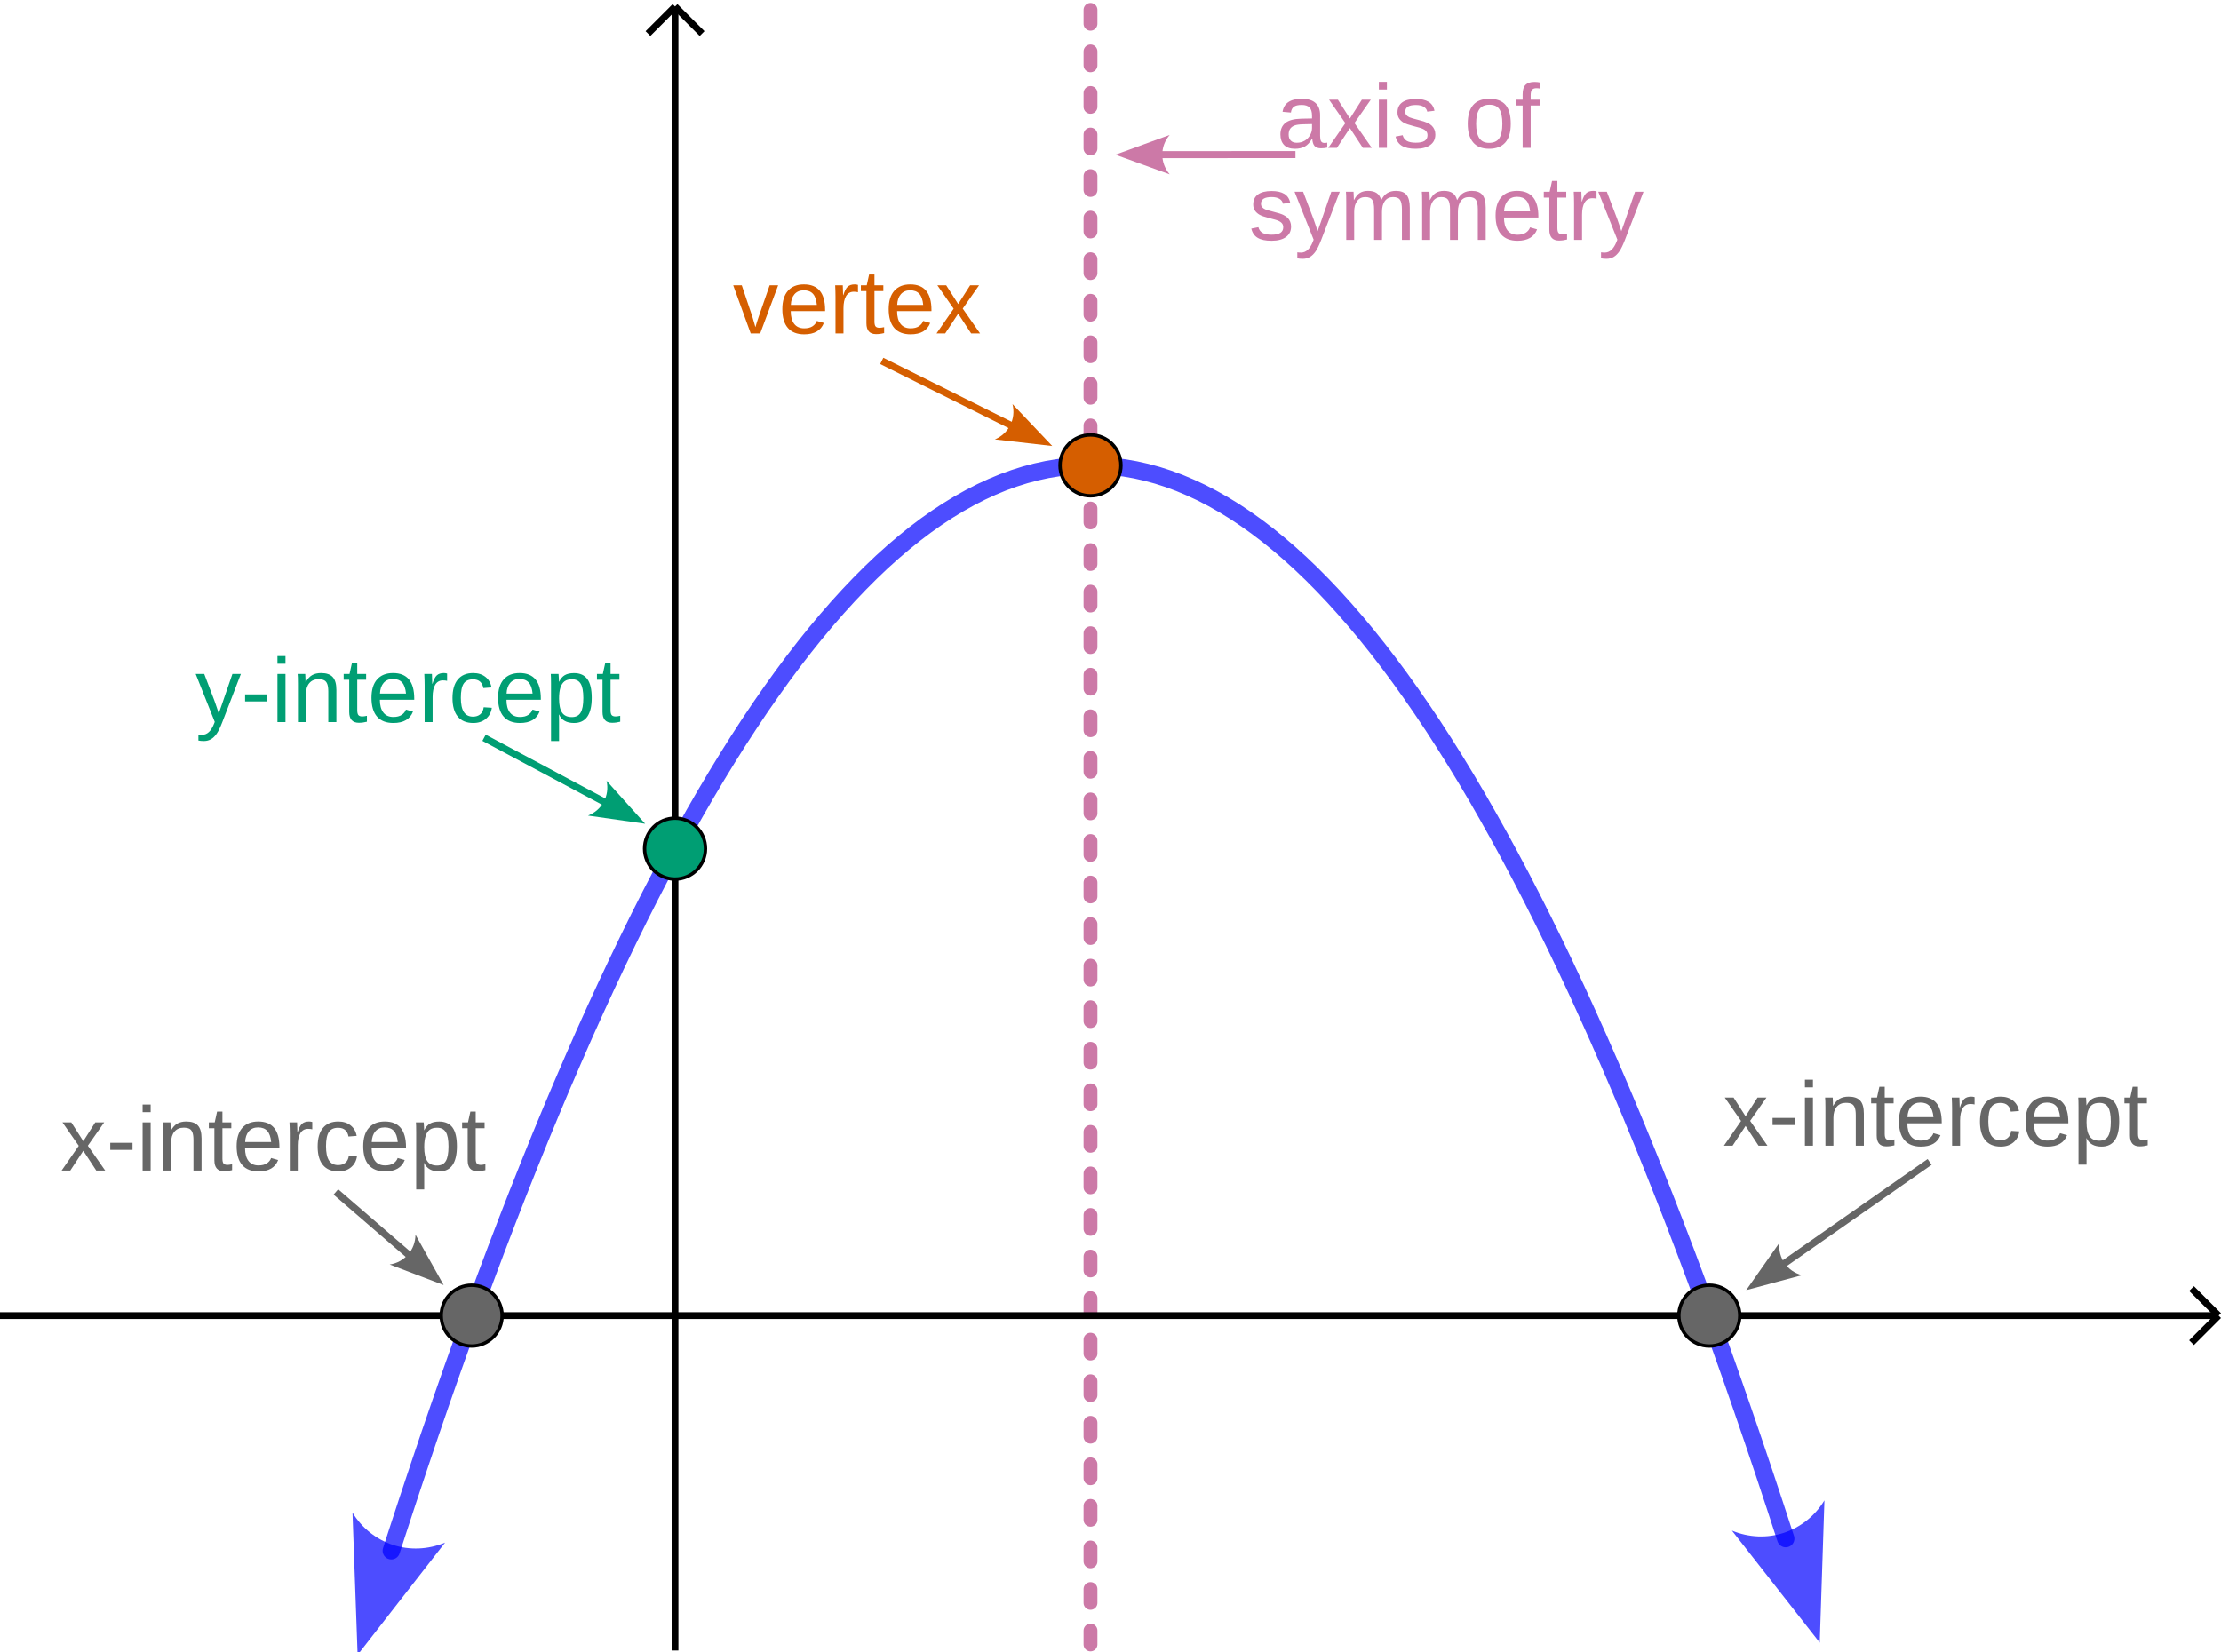
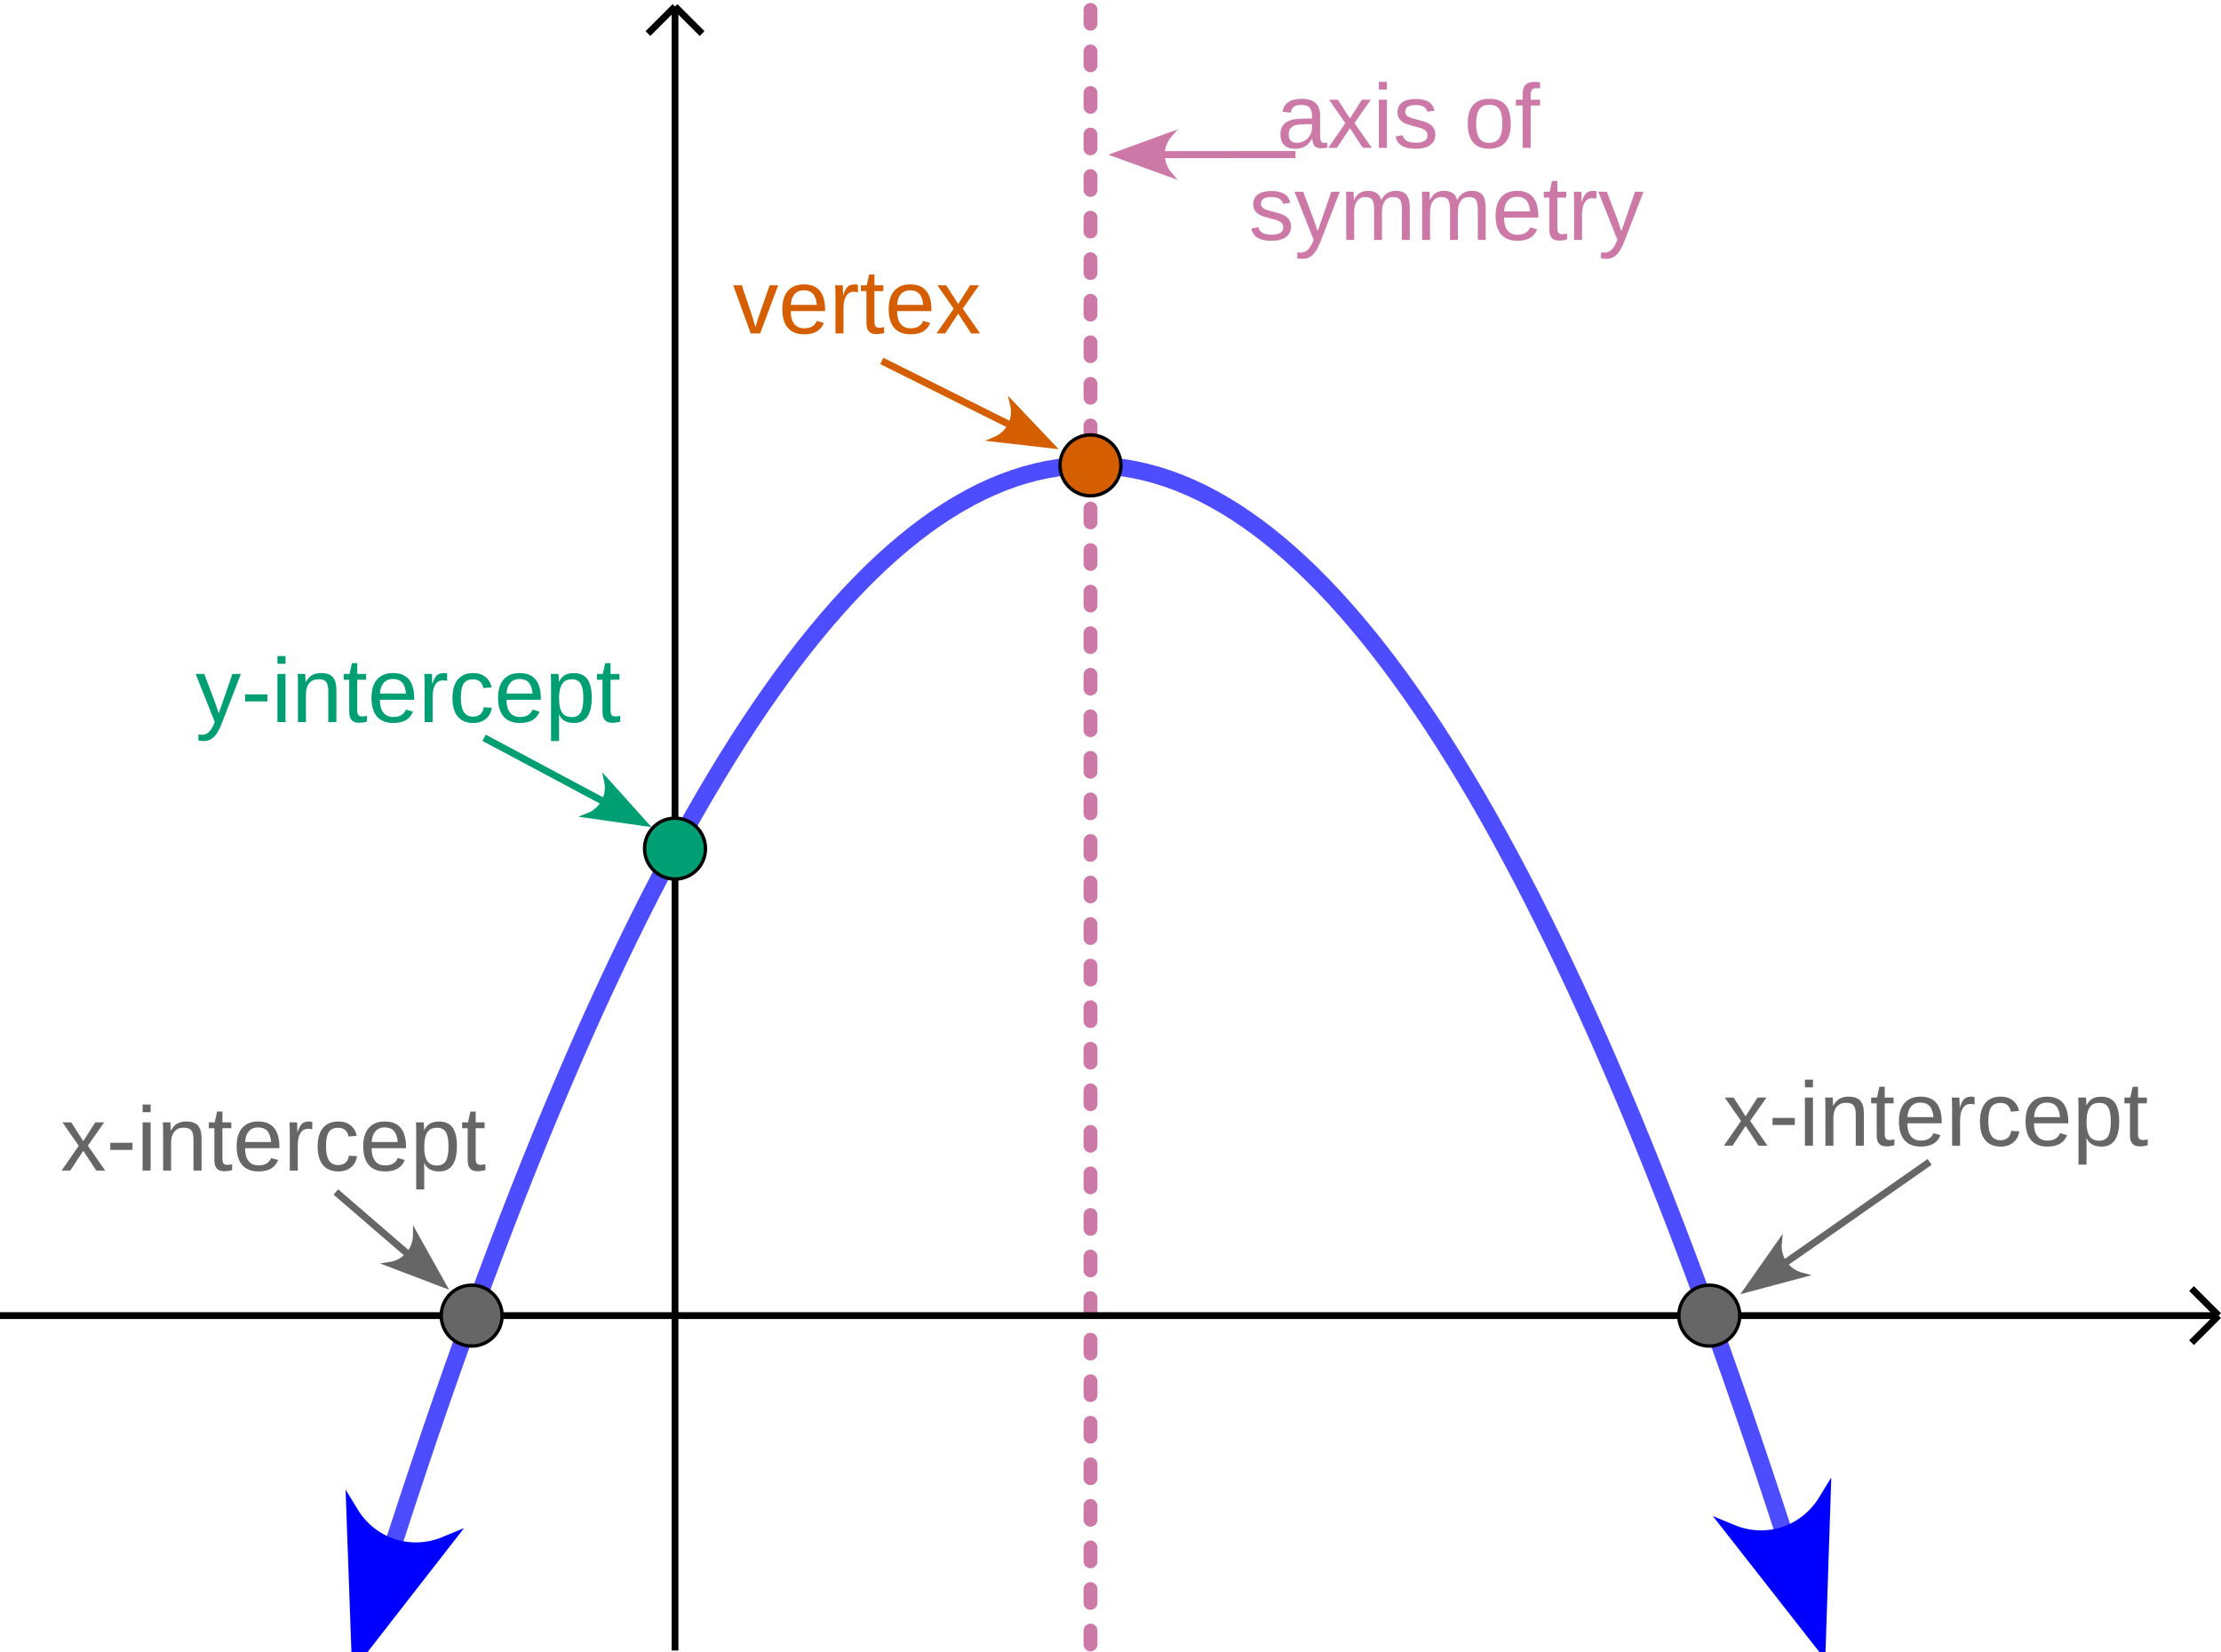
<svg xmlns="http://www.w3.org/2000/svg" version="1.1" width="9.457cm" height="7.036cm" viewBox="0 0 656.409 486.51" id="svg854">
  <defs id="defs858">
-     <marker style="overflow:visible" id="marker7213" refX="0" refY="0" orient="auto-start-reverse" markerWidth="7.7" markerHeight="5.6" viewBox="0 0 7.7 5.6" preserveAspectRatio="xMidYMid">
-       <path transform="scale(0.7)" d="M -2,-4 9,0 -2,4 c 2,-2.33 2,-5.66 0,-8 z" style="fill:context-stroke;fill-rule:evenodd;stroke:none" id="path7211" />
-     </marker>
-     <marker style="overflow:visible" id="marker3350" refX="0" refY="0" orient="auto-start-reverse" markerWidth="7.7" markerHeight="5.6" viewBox="0 0 7.7 5.6" preserveAspectRatio="xMidYMid">
-       <path transform="scale(0.7)" d="M -2,-4 9,0 -2,4 c 2,-2.33 2,-5.66 0,-8 z" style="fill:context-stroke;fill-rule:evenodd;stroke:none" id="path3348" />
-     </marker>
-     <marker style="overflow:visible" id="Arrow2" refX="0" refY="0" orient="auto-start-reverse" markerWidth="7.7" markerHeight="5.6" viewBox="0 0 7.7 5.6" preserveAspectRatio="xMidYMid">
-       <path transform="scale(0.7)" d="M -2,-4 9,0 -2,4 c 2,-2.33 2,-5.66 0,-8 z" style="fill:context-stroke;fill-rule:evenodd;stroke:none" id="arrow2L" />
-     </marker>
    <clipPath id="clipb9eae613-5281-4cc2-8468-55a78bf12f6e">
      <path d="M 0,0 V 488 H 834 V 0 Z" id="path4" />
    </clipPath>
    <clipPath id="clipe5f59b71-6fea-40b7-a9bf-a5b006e5d40c">
      <path d="M 0,0 V 488 H 834 V 0 Z" id="path13" />
    </clipPath>
    <clipPath id="clip63c9655f-de76-4f95-a218-c687524e0ca5">
      <path d="M 0,0 V 488 H 834 V 0 Z" id="path22" />
    </clipPath>
    <clipPath id="clipdb324384-f3af-46cf-abe3-fef2bb80ecd9">
      <path d="M 0,0 V 488 H 834 V 0 Z" id="path31" />
    </clipPath>
    <clipPath id="clipf9ed7215-7455-44fb-ad66-2a9ce365655b">
      <path d="M 0,0 V 488 H 834 V 0 Z" id="path40" />
    </clipPath>
    <clipPath id="clipa7a77aed-1074-46c6-a8a9-cd326682450f">
      <path d="M 0,0 V 488 H 834 V 0 Z" id="path49" />
    </clipPath>
    <clipPath id="clip592257e7-5c12-487b-ad1d-539c6ff848bb">
      <path d="M 0,0 V 488 H 834 V 0 Z" id="path59" />
    </clipPath>
    <clipPath id="clipae3f7708-9a43-49d0-b651-e9604349d596">
      <path d="M 0,0 V 488 H 834 V 0 Z" id="path72" />
    </clipPath>
    <clipPath id="clip1745a006-b877-4558-ae53-e9617f3155bb">
      <path d="M 0,0 V 488 H 834 V 0 Z" id="path85" />
    </clipPath>
    <clipPath id="clip0d706c82-64a4-4476-aa83-c807d7b90454">
      <path d="M 0,0 V 488 H 834 V 0 Z" id="path98" />
    </clipPath>
    <clipPath id="clip243795d8-464c-456b-bf03-c34f509e8100">
      <path d="M 0,0 V 488 H 834 V 0 Z" id="path111" />
    </clipPath>
    <clipPath id="clip3684e95f-c09f-4151-94a4-b2d33f46ca5c">
      <path d="M 0,0 V 488 H 834 V 0 Z" id="path124" />
    </clipPath>
    <clipPath id="clip7be2a364-ca6b-4683-a52a-51f483c88f1d">
      <path d="M 0,0 V 488 H 834 V 0 Z" id="path137" />
    </clipPath>
    <clipPath id="clipfa3dc4f4-cbb3-41bf-9681-b216491b346f">
      <path d="M 0,0 V 488 H 834 V 0 Z" id="path150" />
    </clipPath>
    <clipPath id="clip4f382487-a94b-402c-a99b-adae0a7734e2">
      <path d="M 0,0 V 488 H 834 V 0 Z" id="path163" />
    </clipPath>
    <clipPath id="clip71159b5a-8c71-4551-9140-b99a7fdce341">
      <path d="M -1618.3,-258.33 V 903.57 H 367.4 v -1161.9 z" id="path431" />
    </clipPath>
    <clipPath id="clip21b2f883-ae1a-4d90-bfaf-0ca0a1c8a04d">
      <path d="M -2449.2,-390.48 V 1269.4 H 387.58 V -390.48 Z" id="path461" />
    </clipPath>
    <clipPath id="clip83318790-52e4-4ecf-8455-3944dfadf5fe">
      <path d="M -1536.1,-258.33 V 903.57 H 449.6 v -1161.9 z" id="path401" />
    </clipPath>
    <clipPath id="clip5bea8cfe-b29a-4f43-8a0d-d9db54535344">
      <path d="M -1579.4,-258.33 V 903.57 H 406.3 v -1161.9 z" id="path416" />
    </clipPath>
    <clipPath id="clipa91210ec-7e3c-4238-abfc-735ed9ce074c">
      <path d="M -1657.2,-258.33 V 903.57 H 328.5 v -1161.9 z" id="path446" />
    </clipPath>
    <clipPath id="clipe40825a5-6e62-4e9d-b3ce-0f0f53ac8a42">
      <path d="M -1138.3,-258.33 V 903.57 H 847.44 v -1161.9 z" id="path266" />
    </clipPath>
    <clipPath id="clip686ba5d8-5c61-4614-b3e6-16df8dabc4ee">
      <path d="M -1049.4,-258.33 V 903.57 H 936.34 v -1161.9 z" id="path236" />
    </clipPath>
    <clipPath id="clipd031d97c-af77-4ac9-abc7-93f9bdbd961c">
      <path d="M -1099.4,-258.33 V 903.57 H 886.34 v -1161.9 z" id="path251" />
    </clipPath>
    <clipPath id="clipbb208f13-3076-451a-9f49-ea6038a0aae5">
      <path d="M -1313.8,-258.33 V 903.57 H 671.87 v -1161.9 z" id="path326" />
    </clipPath>
    <clipPath id="clip4e123249-6d53-4111-b757-bf6e23dcaa39">
      <path d="M -1363.8,-258.33 V 903.57 H 621.87 v -1161.9 z" id="path341" />
    </clipPath>
    <clipPath id="clipada185a9-eec0-4687-8dd3-e061e020f9ad">
      <path d="M -1402.7,-258.33 V 903.57 H 582.97 v -1161.9 z" id="path356" />
    </clipPath>
    <clipPath id="clip38a8e30a-9db5-4756-b9c8-dfe39532962d">
      <path d="M -1491.6,-258.33 V 903.57 H 494.07 v -1161.9 z" id="path386" />
    </clipPath>
    <clipPath id="clip882ab421-f5fb-40b2-b7da-ef72e7ce060d">
      <path d="M -1177.2,-258.33 V 903.57 H 808.54 v -1161.9 z" id="path281" />
    </clipPath>
    <clipPath id="clipadcb9329-28ca-45f5-8ab4-f5ed9a48800b">
      <path d="M -1441.6,-258.33 V 903.57 H 544.07 v -1161.9 z" id="path371" />
    </clipPath>
    <clipPath id="clip774379df-e51e-400b-9f47-3574d3c5b900">
      <path d="M -1763.4,-390.48 V 1269.4 H 1073.3 V -390.48 Z" id="path296" />
    </clipPath>
    <clipPath id="clipe16006b1-35e2-4495-a186-6e24e5c91a33">
      <path d="M -1269.4,-258.33 V 903.57 H 716.34 v -1161.9 z" id="path311" />
    </clipPath>
    <clipPath id="clip43c6639d-18d2-4f1a-8a05-202b26ad41e9">
      <path d="M -1385.6,-390.48 V 1269.4 H 1451.1 V -390.48 Z" id="path206" />
    </clipPath>
    <clipPath id="clipc83337aa-1714-4d05-a447-8bf682bf61d8">
      <path d="M -1004.9,-258.33 V 903.57 H 980.8 v -1161.9 z" id="path221" />
    </clipPath>
    <clipPath id="clip914e96d7-5079-4003-ad6f-4b4e0857435f">
      <path d="M -912.71,-258.33 V 903.57 H 1073 v -1161.9 z" id="path191" />
    </clipPath>
    <clipPath id="clip6c99a2f2-6d10-4e53-a7c1-614f9871d40d">
      <path d="M -873.81,-258.33 V 903.57 H 1111.9 v -1161.9 z" id="path176" />
    </clipPath>
    <clipPath id="clip398ca4cd-a79b-474b-8594-20fe250218a1">
      <path d="M -2205.2,-147.89 V 1426.3 H 485.15 V -147.89 Z" id="path791" />
    </clipPath>
    <clipPath id="clipdd97672f-23a2-484c-879d-d8e3cbccf6d2">
      <path d="M -2047.6,-147.89 V 1426.3 H 642.77 V -147.89 Z" id="path761" />
    </clipPath>
    <clipPath id="clip8e3bd90b-55dd-40af-b0a2-7ee5ade63b2a">
      <path d="M -1968.1,-147.89 V 1426.3 H 722.19 V -147.89 Z" id="path746" />
    </clipPath>
    <clipPath id="clip6d32ff29-6ceb-4bdc-8905-85b2031e8bac">
      <path d="M -3205.8,-142.74 V 2106.1 H 637.49 V -142.74 Z" id="path806" />
    </clipPath>
    <clipPath id="clip42649ea9-c91a-49f4-b6ff-a2ef246cdbca">
      <path d="M -2297.4,-147.89 V 1426.3 H 392.97 V -147.89 Z" id="path821" />
    </clipPath>
    <clipPath id="clip3b1bc923-5765-4b82-a82c-42fc696af04e">
      <path d="M -1929.2,-147.89 V 1426.3 H 761.09 V -147.89 Z" id="path731" />
    </clipPath>
    <clipPath id="clip74bf59a4-b7e0-4c1c-be86-a1bf480b440d">
      <path d="M -2147.6,-147.89 V 1426.3 H 542.75 V -147.89 Z" id="path776" />
    </clipPath>
    <clipPath id="clipf2b384a7-0179-4a2f-8e6b-a84e26877375">
      <path d="M -2397.4,-147.89 V 1426.3 H 292.95 V -147.89 Z" id="path836" />
    </clipPath>
    <clipPath id="clip27b0b5d0-f3a3-4545-adde-e6525abe7d15">
      <path d="M -1795.3,-258.33 V 903.57 H 190.37 v -1161.9 z" id="path491" />
    </clipPath>
    <clipPath id="clip40715176-98cf-44e7-8711-5353bfbe10b9">
      <path d="M -1880.8,-258.33 V 903.57 H 104.9 v -1161.9 z" id="path521" />
    </clipPath>
    <clipPath id="clipff64d950-c6a1-4d72-9526-8ea760ed3627">
      <path d="M -2634.8,-390.48 V 1269.4 H 201.95 V -390.48 Z" id="path506" />
    </clipPath>
    <clipPath id="clip53845a23-71a3-48db-b9f6-211c557e2d04">
      <path d="M -1750.9,-258.33 V 903.57 H 234.83 v -1161.9 z" id="path476" />
    </clipPath>
    <clipPath id="clip207b7e10-8172-4114-81f4-0e9e362af242">
      <path d="M -1480.5,-147.89 V 1426.3 H 1209.8 V -147.89 Z" id="path671" />
    </clipPath>
    <clipPath id="clipdff35dc4-0320-4a5c-a600-77556b01f618">
      <path d="M -1770.8,-147.89 V 1426.3 H 919.57 V -147.89 Z" id="path701" />
    </clipPath>
    <clipPath id="clip563b1fc9-2c48-4767-b4ca-12e01f4063dd">
      <path d="M -1690.4,-147.89 V 1426.3 H 999.95 V -147.89 Z" id="path686" />
    </clipPath>
    <clipPath id="clip664c209a-7ce7-44c9-a380-2a4f6ef9a3e4">
      <path d="M -1876.3,-147.89 V 1426.3 H 813.99 V -147.89 Z" id="path716" />
    </clipPath>
    <clipPath id="clipd537dbbb-bde3-4ee0-95f1-005f64c299f2">
      <path d="M -1380.5,-147.89 V 1426.3 H 1309.9 V -147.89 Z" id="path656" />
    </clipPath>
    <clipPath id="clipf7b8e0b2-509f-4f9e-b126-83d068666f74">
      <path d="M -883.6,-147.89 V 1426.3 H 1806.7 V -147.89 Z" id="path551" />
    </clipPath>
    <clipPath id="clip08534008-e0e9-4ba7-a7d3-ee00ba9f6854">
      <path d="M -1258.1,-147.89 V 1426.3 H 1432.2 V -147.89 Z" id="path626" />
    </clipPath>
    <clipPath id="clip4854c373-be88-4ee3-b7fd-5e58d9c4a6e7">
      <path d="M -1301,-147.89 V 1426.3 H 1389.3 V -147.89 Z" id="path641" />
    </clipPath>
    <clipPath id="clipd5806519-23b7-4273-8f1d-6b5449ad6efc">
      <path d="M -1570.4,-152.29 V 2096.6 H 2272.9 V -152.29 Z" id="path596" />
    </clipPath>
    <clipPath id="clipf35f99d5-153b-4fd2-b05d-73fe4fd947fb">
      <path d="M -989.18,-147.89 V 1426.3 H 1701.1 V -147.89 Z" id="path566" />
    </clipPath>
    <clipPath id="clip4b7f9ae0-2c87-42bf-9d7f-4bd8aea5400f">
      <path d="M -1158.1,-147.89 V 1426.3 H 1532.2 V -147.89 Z" id="path611" />
    </clipPath>
    <clipPath id="clip6e404ee0-4a16-4702-b547-df673f221a25">
      <path d="M -1042.1,-147.89 V 1426.3 H 1648.2 V -147.89 Z" id="path581" />
    </clipPath>
    <clipPath id="clipb7b1c7e6-9054-43d6-952f-0e8340f28b50">
      <path d="M -803.23,-147.89 V 1426.3 H 1887.1 V -147.89 Z" id="path536" />
    </clipPath>
+     <marker style="overflow:visible" refX="0" refY="0" orient="auto-start-reverse" markerWidth="7.7" markerHeight="5.6" viewBox="0 0 7.7 5.6" preserveAspectRatio="xMidYMid" id="marker721383">
+       <path transform="scale(0.7)" d="M -2,-4 9,0 -2,4 c 2,-2.33 2,-5.66 0,-8 z" style="fill:#666666;fill-rule:evenodd;stroke:#666666" id="path14569" />
+     </marker>
+     <marker style="overflow:visible" refX="0" refY="0" orient="auto-start-reverse" markerWidth="7.7" markerHeight="5.6" viewBox="0 0 7.7 5.6" preserveAspectRatio="xMidYMid" id="marker72135730">
+       <path transform="scale(0.7)" d="M -2,-4 9,0 -2,4 c 2,-2.33 2,-5.66 0,-8 z" style="fill:#cc79a7;fill-rule:evenodd;stroke:#cc79a7" id="path15735" />
+     </marker>
+     <marker style="overflow:visible" refX="0" refY="0" orient="auto-start-reverse" markerWidth="7.7" markerHeight="5.6" viewBox="0 0 7.7 5.6" preserveAspectRatio="xMidYMid" id="marker72132989">
+       <path transform="scale(0.7)" d="M -2,-4 9,0 -2,4 c 2,-2.33 2,-5.66 0,-8 z" style="fill:#d55e00;fill-rule:evenodd;stroke:#d55e00" id="path16921" />
+     </marker>
+     <marker style="overflow:visible" refX="0" refY="0" orient="auto-start-reverse" markerWidth="7.7" markerHeight="5.6" viewBox="0 0 7.7 5.6" preserveAspectRatio="xMidYMid" id="marker72138545">
+       <path transform="scale(0.7)" d="M -2,-4 9,0 -2,4 c 2,-2.33 2,-5.66 0,-8 z" style="fill:#009e73;fill-rule:evenodd;stroke:#009e73" id="path18129" />
+     </marker>
+     <marker style="overflow:visible" refX="0" refY="0" orient="auto-start-reverse" markerWidth="7.7" markerHeight="5.6" viewBox="0 0 7.7 5.6" preserveAspectRatio="xMidYMid" id="marker721366983921">
+       <path transform="scale(0.7)" d="M -2,-4 9,0 -2,4 c 2,-2.33 2,-5.66 0,-8 z" style="fill:#666666;fill-rule:evenodd;stroke:#666666" id="path19337" />
+     </marker>
+     <marker style="overflow:visible" refX="0" refY="0" orient="auto-start-reverse" markerWidth="7.7" markerHeight="5.6" viewBox="0 0 7.7 5.6" preserveAspectRatio="xMidYMid" id="marker33505353">
+       <path transform="scale(0.7)" d="M -2,-4 9,0 -2,4 c 2,-2.33 2,-5.66 0,-8 z" style="fill:#0000ff;fill-rule:evenodd;stroke:#0000ff" id="path21533" />
+     </marker>
+     <marker style="overflow:visible" refX="0" refY="0" orient="auto-start-reverse" markerWidth="7.7" markerHeight="5.6" viewBox="0 0 7.7 5.6" preserveAspectRatio="xMidYMid" id="Arrow24223">
+       <path transform="scale(0.7)" d="M -2,-4 9,0 -2,4 c 2,-2.33 2,-5.66 0,-8 z" style="fill:#0000ff;fill-rule:evenodd;stroke:#0000ff" id="path21536" />
+     </marker>
  </defs>
  <path d="M 322.29,1.994 V 486.994" id="path3978" style="opacity:1;fill:none;stroke:#cc79a7;stroke-width:4.095;stroke-linecap:round;stroke-linejoin:miter;stroke-miterlimit:10;stroke-dasharray:4.095, 8.19;stroke-dashoffset:0;stroke-opacity:1" />
  <path d="M 199.5,1.994 V 486.994" id="path7" style="fill:none;stroke:#000000;stroke-width:2;stroke-linecap:butt;stroke-linejoin:miter;stroke-miterlimit:10;stroke-dasharray:none;stroke-dashoffset:0;stroke-opacity:1" />
  <path d="m 199.5,0.994 -8,8" id="path16" style="fill:none;stroke:#000000;stroke-width:2;stroke-linecap:butt;stroke-linejoin:miter;stroke-miterlimit:10;stroke-dasharray:none;stroke-dashoffset:0;stroke-opacity:1" />
  <path d="m 199.5,0.994 8,8" id="path25" style="fill:none;stroke:#000000;stroke-width:2;stroke-linecap:butt;stroke-linejoin:miter;stroke-miterlimit:10;stroke-dasharray:none;stroke-dashoffset:0;stroke-opacity:1" />
  <path d="M 0,387.994 H 655.109" id="path34" style="fill:none;stroke:#000000;stroke-width:2.013;stroke-linecap:butt;stroke-linejoin:miter;stroke-miterlimit:10;stroke-dasharray:none;stroke-dashoffset:0;stroke-opacity:1" />
  <path d="m 655.702,387.994 -8,-8" id="path43" style="fill:none;stroke:#000000;stroke-width:2;stroke-linecap:butt;stroke-linejoin:miter;stroke-miterlimit:10;stroke-dasharray:none;stroke-dashoffset:0;stroke-opacity:1" />
  <path d="m 655.702,387.994 -8,8" id="path52" style="fill:none;stroke:#000000;stroke-width:2;stroke-linecap:butt;stroke-linejoin:miter;stroke-miterlimit:10;stroke-dasharray:none;stroke-dashoffset:0;stroke-opacity:1" />
-   <path d="m 115.65,457.504 1.63,-5.04 3.26,-9.96 3.26,-9.8 3.25,-9.64 3.26,-9.48 3.26,-9.32 3.26,-9.16 3.26,-9 3.25,-8.84 3.26,-8.68 3.26,-8.52 3.26,-8.36 3.26,-8.21 3.25,-8.04 3.26,-7.88 3.26,-7.73 3.26,-7.56 3.25,-7.41 3.26,-7.25 3.26,-7.08 3.26,-6.93 3.26,-6.77 3.25,-6.6 3.26,-6.45 3.26,-6.29 3.26,-6.13 3.25,-5.97 3.26,-5.81 3.26,-5.65 3.26,-5.49 3.26,-5.34 3.25,-5.17 3.26,-5.01 3.26,-4.86 3.26,-4.69 3.25,-4.53 3.26,-4.38 3.26,-4.21 3.26,-4.06 3.26,-3.9 3.25,-3.73 3.26,-3.58 3.26,-3.42 3.26,-3.26 3.25,-3.1 3.26,-2.93 3.26,-2.78 3.26,-2.63 3.26,-2.46 3.25,-2.3 3.26,-2.14 3.26,-1.98 3.26,-1.82 3.26,-1.67 3.25,-1.5 3.26,-1.35 3.26,-1.18 3.26,-1.03 3.25,-0.86 3.26,-0.71 3.26,-0.54 3.26,-0.39 3.26,-0.23 3.25,-0.07 3.26,0.09 3.26,0.25 3.26,0.41 3.25,0.57 3.26,0.73 3.26,0.89 3.26,1.05 3.26,1.21 3.25,1.37 3.26,1.52 3.26,1.69 3.26,1.85 3.26,2 3.25,2.17 3.26,2.32 3.26,2.48 3.26,2.65 3.25,2.8 3.26,2.96 3.26,3.12 3.26,3.29 3.26,3.44 3.25,3.6 3.26,3.76 3.26,3.92 3.26,4.08 3.25,4.23 3.26,4.4 3.26,4.56 3.26,4.72 3.26,4.87 3.25,5.04 3.26,5.19 3.26,5.36 3.26,5.51 3.25,5.68 3.26,5.83 3.26,6 3.26,6.15 3.26,6.31 3.25,6.47 3.26,6.63 3.26,6.79 3.26,6.95 3.25,7.11 3.26,7.27 3.26,7.43 3.26,7.59 3.26,7.75 3.25,7.9 3.26,8.07 3.26,8.23 3.26,8.38 3.26,8.55 3.25,8.7 3.26,8.87 3.26,9.02 3.26,9.18 3.25,9.35 3.26,9.5 3.26,9.66 3.26,9.82 3.26,9.98" id="path62" style="fill:none;stroke:#0000ff;stroke-width:5.136;stroke-linecap:round;stroke-linejoin:round;stroke-miterlimit:10;stroke-dasharray:none;stroke-dashoffset:0;stroke-opacity:0.698;marker-start:url(#marker3350);marker-end:url(#Arrow2)" />
+   <path d="m 115.65,457.504 1.63,-5.04 3.26,-9.96 3.26,-9.8 3.25,-9.64 3.26,-9.48 3.26,-9.32 3.26,-9.16 3.26,-9 3.25,-8.84 3.26,-8.68 3.26,-8.52 3.26,-8.36 3.26,-8.21 3.25,-8.04 3.26,-7.88 3.26,-7.73 3.26,-7.56 3.25,-7.41 3.26,-7.25 3.26,-7.08 3.26,-6.93 3.26,-6.77 3.25,-6.6 3.26,-6.45 3.26,-6.29 3.26,-6.13 3.25,-5.97 3.26,-5.81 3.26,-5.65 3.26,-5.49 3.26,-5.34 3.25,-5.17 3.26,-5.01 3.26,-4.86 3.26,-4.69 3.25,-4.53 3.26,-4.38 3.26,-4.21 3.26,-4.06 3.26,-3.9 3.25,-3.73 3.26,-3.58 3.26,-3.42 3.26,-3.26 3.25,-3.1 3.26,-2.93 3.26,-2.78 3.26,-2.63 3.26,-2.46 3.25,-2.3 3.26,-2.14 3.26,-1.98 3.26,-1.82 3.26,-1.67 3.25,-1.5 3.26,-1.35 3.26,-1.18 3.26,-1.03 3.25,-0.86 3.26,-0.71 3.26,-0.54 3.26,-0.39 3.26,-0.23 3.25,-0.07 3.26,0.09 3.26,0.25 3.26,0.41 3.25,0.57 3.26,0.73 3.26,0.89 3.26,1.05 3.26,1.21 3.25,1.37 3.26,1.52 3.26,1.69 3.26,1.85 3.26,2 3.25,2.17 3.26,2.32 3.26,2.48 3.26,2.65 3.25,2.8 3.26,2.96 3.26,3.12 3.26,3.29 3.26,3.44 3.25,3.6 3.26,3.76 3.26,3.92 3.26,4.08 3.25,4.23 3.26,4.4 3.26,4.56 3.26,4.72 3.26,4.87 3.25,5.04 3.26,5.19 3.26,5.36 3.26,5.51 3.25,5.68 3.26,5.83 3.26,6 3.26,6.15 3.26,6.31 3.25,6.47 3.26,6.63 3.26,6.79 3.26,6.95 3.25,7.11 3.26,7.27 3.26,7.43 3.26,7.59 3.26,7.75 3.25,7.9 3.26,8.07 3.26,8.23 3.26,8.38 3.26,8.55 3.25,8.7 3.26,8.87 3.26,9.02 3.26,9.18 3.25,9.35 3.26,9.5 3.26,9.66 3.26,9.82 3.26,9.98" id="path62" style="fill:none;stroke:#0000ff;stroke-width:5.136;stroke-linecap:round;stroke-linejoin:round;stroke-miterlimit:10;stroke-dasharray:none;stroke-dashoffset:0;stroke-opacity:0.698;marker-start:url(#marker33505353);marker-end:url(#Arrow24223)" />
  <path d="m 331.29,136.644 c 0,4.97 -4.03,9 -9,9 -4.97,0 -9,-4.03 -9,-9 0,-4.97 4.03,-9 9,-9 4.97,0 9,4.03 9,9 z" id="path75" style="fill:#444444;fill-opacity:1;fill-rule:nonzero;stroke:none;stroke-width:1;stroke-linecap:square;stroke-linejoin:miter;stroke-miterlimit:10;stroke-dasharray:none;stroke-dashoffset:0" />
  <path d="m 331.29,136.644 c 0,4.97 -4.03,9 -9,9 -4.97,0 -9,-4.03 -9,-9 0,-4.97 4.03,-9 9,-9 4.97,0 9,4.03 9,9 z" id="path88" style="fill:#d55e00;fill-opacity:1;stroke:#000000;stroke-width:1;stroke-linecap:round;stroke-linejoin:round;stroke-miterlimit:10;stroke-dasharray:none;stroke-dashoffset:0;stroke-opacity:1" />
  <path d="m 208.5,249.944 c 0,4.97 -4.03,9 -9,9 -4.97,0 -9,-4.03 -9,-9 0,-4.97 4.03,-9 9,-9 4.97,0 9,4.03 9,9 z" id="path101" style="fill:#444444;fill-opacity:1;fill-rule:nonzero;stroke:none;stroke-width:1;stroke-linecap:square;stroke-linejoin:miter;stroke-miterlimit:10;stroke-dasharray:none;stroke-dashoffset:0" />
  <path d="m 208.5,249.944 c 0,4.97 -4.03,9 -9,9 -4.97,0 -9,-4.03 -9,-9 0,-4.97 4.03,-9 9,-9 4.97,0 9,4.03 9,9 z" id="path114" style="fill:#009e73;fill-opacity:1;stroke:#000000;stroke-width:1;stroke-linecap:round;stroke-linejoin:round;stroke-miterlimit:10;stroke-dasharray:none;stroke-dashoffset:0;stroke-opacity:1" />
  <path d="m 148.4,387.994 c 0,4.97 -4.03,9 -9,9 -4.97,0 -9,-4.03 -9,-9 0,-4.97 4.03,-9 9,-9 4.97,0 9,4.03 9,9 z" id="path127" style="fill:#444444;fill-opacity:1;fill-rule:nonzero;stroke:none;stroke-width:1;stroke-linecap:square;stroke-linejoin:miter;stroke-miterlimit:10;stroke-dasharray:none;stroke-dashoffset:0" />
  <path d="m 148.4,387.994 c 0,4.97 -4.03,9 -9,9 -4.97,0 -9,-4.03 -9,-9 0,-4.97 4.03,-9 9,-9 4.97,0 9,4.03 9,9 z" id="path140" style="fill:#666666;stroke:#000000;stroke-width:1;stroke-linecap:round;stroke-linejoin:round;stroke-miterlimit:10;stroke-dasharray:none;stroke-dashoffset:0;stroke-opacity:1" />
  <path d="m 514.18,387.994 c 0,4.97 -4.03,9 -9,9 -4.97,0 -9,-4.03 -9,-9 0,-4.97 4.03,-9 9,-9 4.97,0 9,4.03 9,9 z" id="path153" style="fill:#444444;fill-opacity:1;fill-rule:nonzero;stroke:none;stroke-width:1;stroke-linecap:square;stroke-linejoin:miter;stroke-miterlimit:10;stroke-dasharray:none;stroke-dashoffset:0" />
  <path d="m 514.18,387.994 c 0,4.97 -4.03,9 -9,9 -4.97,0 -9,-4.03 -9,-9 0,-4.97 4.03,-9 9,-9 4.97,0 9,4.03 9,9 z" id="path166" style="fill:#666666;stroke:#000000;stroke-width:1;stroke-linecap:round;stroke-linejoin:round;stroke-miterlimit:10;stroke-dasharray:none;stroke-dashoffset:0;stroke-opacity:1" />
  <text xml:space="preserve" style="font-style:normal;font-variant:normal;font-weight:normal;font-stretch:normal;font-size:26.934px;line-height:1.01;font-family:Arial;-inkscape-font-specification:Arial;letter-spacing:0px;word-spacing:0px;fill:#666666;stroke-width:1.836" x="17.913" y="345.105" id="text7067">
    <tspan id="tspan7065" style="font-style:normal;font-variant:normal;font-weight:normal;font-stretch:normal;font-size:26.934px;font-family:Arial;-inkscape-font-specification:Arial;fill:#666666;stroke-width:1.836" x="17.913" y="345.105">x-intercept</tspan>
  </text>
  <text xml:space="preserve" style="font-style:normal;font-variant:normal;font-weight:normal;font-stretch:normal;font-size:26.934px;line-height:1.01;font-family:Arial;-inkscape-font-specification:Arial;letter-spacing:0px;word-spacing:0px;fill:#666666;stroke-width:1.836" x="509.203" y="337.759" id="text7133">
    <tspan id="tspan7131" style="font-style:normal;font-variant:normal;font-weight:normal;font-stretch:normal;font-size:26.934px;font-family:Arial;-inkscape-font-specification:Arial;fill:#666666;stroke-width:1.836" x="509.203" y="337.759">x-intercept</tspan>
  </text>
  <text xml:space="preserve" style="font-style:normal;font-variant:normal;font-weight:normal;font-stretch:normal;font-size:26.934px;line-height:1.01;font-family:Arial;-inkscape-font-specification:Arial;letter-spacing:0px;word-spacing:0px;fill:#009e73;fill-opacity:1;stroke-width:1.836" x="57.765" y="212.539" id="text7149">
    <tspan id="tspan7147" style="font-style:normal;font-variant:normal;font-weight:normal;font-stretch:normal;font-size:26.934px;font-family:Arial;-inkscape-font-specification:Arial;fill:#009e73;fill-opacity:1;stroke-width:1.836" x="57.765" y="212.539">y-intercept</tspan>
  </text>
  <text xml:space="preserve" style="font-style:normal;font-variant:normal;font-weight:normal;font-stretch:normal;font-size:26.934px;line-height:1.01;font-family:Arial;-inkscape-font-specification:Arial;letter-spacing:0px;word-spacing:0px;fill:#d55e00;fill-opacity:1;stroke-width:1.836" x="216.609" y="97.638" id="text7165">
    <tspan id="tspan7163" style="font-style:normal;font-variant:normal;font-weight:normal;font-stretch:normal;font-size:26.934px;font-family:Arial;-inkscape-font-specification:Arial;fill:#d55e00;fill-opacity:1;stroke-width:1.836" x="216.609" y="97.638">vertex</tspan>
  </text>
  <text xml:space="preserve" style="font-style:normal;font-variant:normal;font-weight:normal;font-stretch:normal;font-size:26.934px;line-height:1.01;font-family:Arial;-inkscape-font-specification:Arial;letter-spacing:0px;word-spacing:0px;fill:#cc79a7;fill-opacity:1;stroke-width:1.836" x="438.647" y="42.786" id="text7181">
    <tspan id="tspan7179" style="font-style:normal;font-variant:normal;font-weight:normal;font-stretch:normal;font-size:26.934px;font-family:Arial;-inkscape-font-specification:Arial;text-align:center;text-anchor:middle;fill:#cc79a7;fill-opacity:1;stroke-width:1.836" x="438.647" y="42.786">axis of </tspan>
    <tspan style="font-style:normal;font-variant:normal;font-weight:normal;font-stretch:normal;font-size:26.934px;font-family:Arial;-inkscape-font-specification:Arial;text-align:center;text-anchor:middle;fill:#cc79a7;fill-opacity:1;stroke-width:1.836" x="438.647" y="69.99" id="tspan7195">symmetry</tspan>
  </text>
-   <path style="fill:none;stroke:#009e73;stroke-width:2.082;stroke-linecap:butt;stroke-linejoin:miter;stroke-dasharray:none;stroke-opacity:1;marker-end:url(#marker7213)" d="m 143.061,217.167 36.038,19.241" id="path7197" />
-   <path style="fill:none;stroke:#666666;stroke-width:2.082;stroke-linecap:butt;stroke-linejoin:miter;stroke-dasharray:none;stroke-opacity:1;marker-end:url(#marker7213)" d="m 99.264,351.438 21.924,18.938" id="path7279" />
-   <path style="fill:none;stroke:#666666;stroke-width:2.082;stroke-linecap:butt;stroke-linejoin:miter;stroke-dasharray:none;stroke-opacity:1;marker-end:url(#marker7213)" d="M 570.299,342.554 526.842,372.937" id="path7307" />
-   <path style="fill:none;stroke:#d55e00;stroke-width:2.082;stroke-linecap:butt;stroke-linejoin:miter;stroke-dasharray:none;stroke-opacity:1;marker-end:url(#marker7213)" d="m 260.6,105.764 38.648,19.287" id="path8103" />
-   <path style="fill:none;stroke:#cc79a7;stroke-width:2.082;stroke-linecap:butt;stroke-linejoin:miter;stroke-dasharray:none;stroke-opacity:1;marker-end:url(#marker7213)" d="m 382.87,44.759 -40.085,0.032" id="path8129" />
+   <path style="fill:none;stroke:#009e73;stroke-width:2.082;stroke-linecap:butt;stroke-linejoin:miter;stroke-dasharray:none;stroke-opacity:1;marker-end:url(#marker72138545)" d="m 143.061,217.167 36.038,19.241" id="path7197" />
+   <path style="fill:none;stroke:#666666;stroke-width:2.082;stroke-linecap:butt;stroke-linejoin:miter;stroke-dasharray:none;stroke-opacity:1;marker-end:url(#marker721366983921)" d="m 99.264,351.438 21.924,18.938" id="path7279" />
+   <path style="fill:none;stroke:#666666;stroke-width:2.082;stroke-linecap:butt;stroke-linejoin:miter;stroke-dasharray:none;stroke-opacity:1;marker-end:url(#marker721383)" d="M 570.299,342.554 526.842,372.937" id="path7307" />
+   <path style="fill:none;stroke:#d55e00;stroke-width:2.082;stroke-linecap:butt;stroke-linejoin:miter;stroke-dasharray:none;stroke-opacity:1;marker-end:url(#marker72132989)" d="m 260.6,105.764 38.648,19.287" id="path8103" />
+   <path style="fill:none;stroke:#cc79a7;stroke-width:2.082;stroke-linecap:butt;stroke-linejoin:miter;stroke-dasharray:none;stroke-opacity:1;marker-end:url(#marker72135730)" d="m 382.87,44.759 -40.085,0.032" id="path8129" />
</svg>
